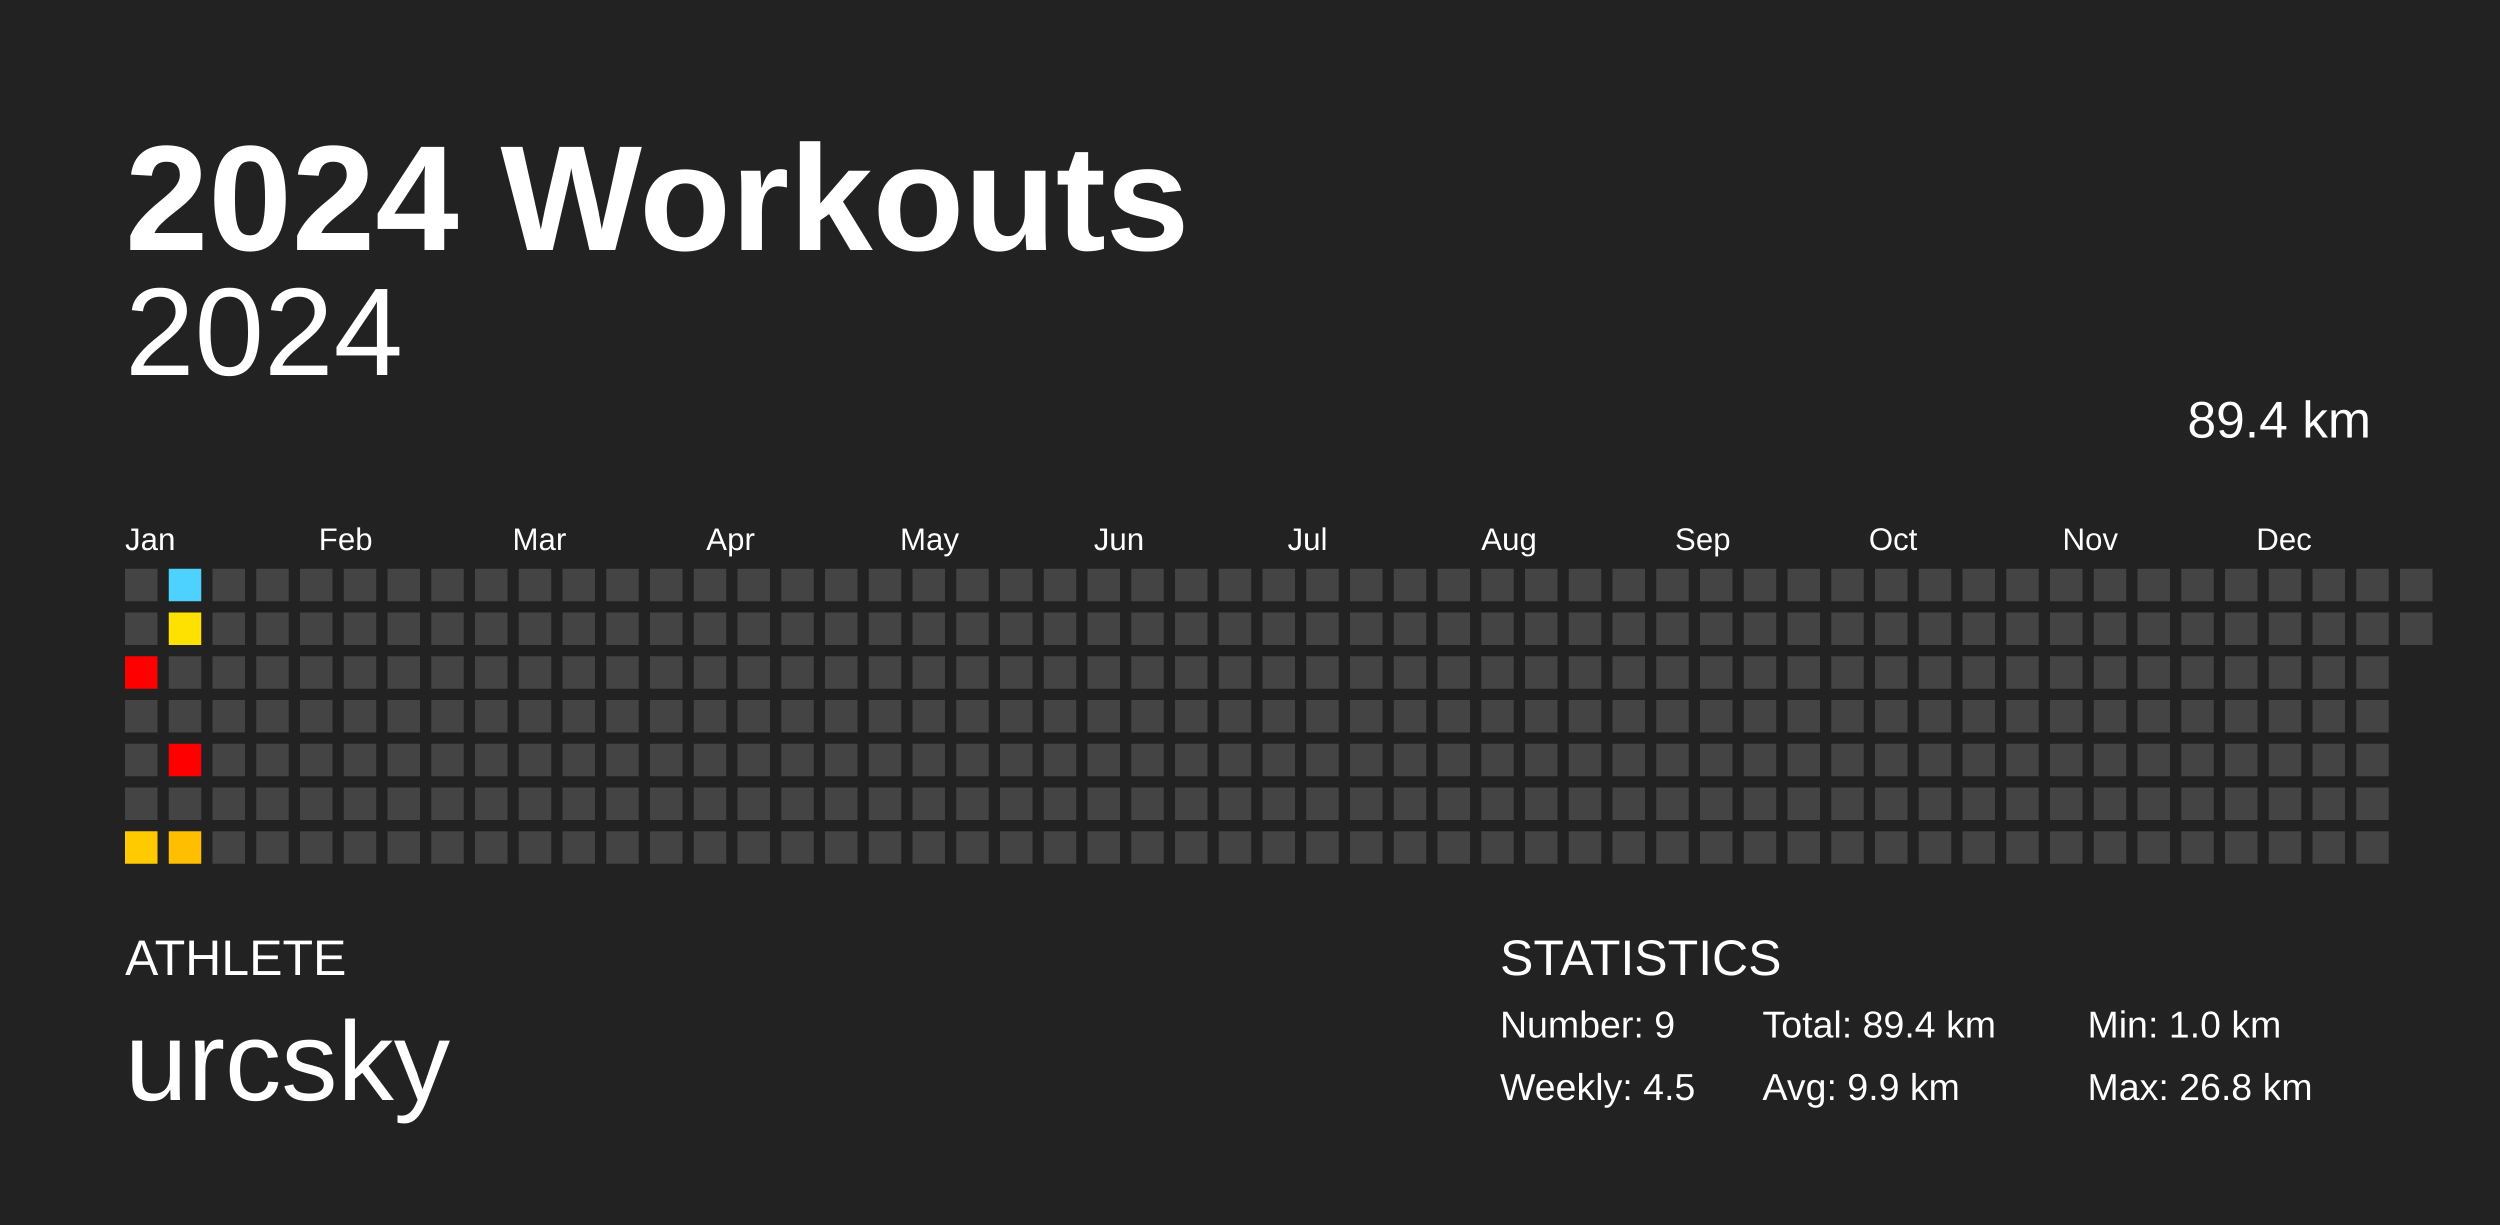
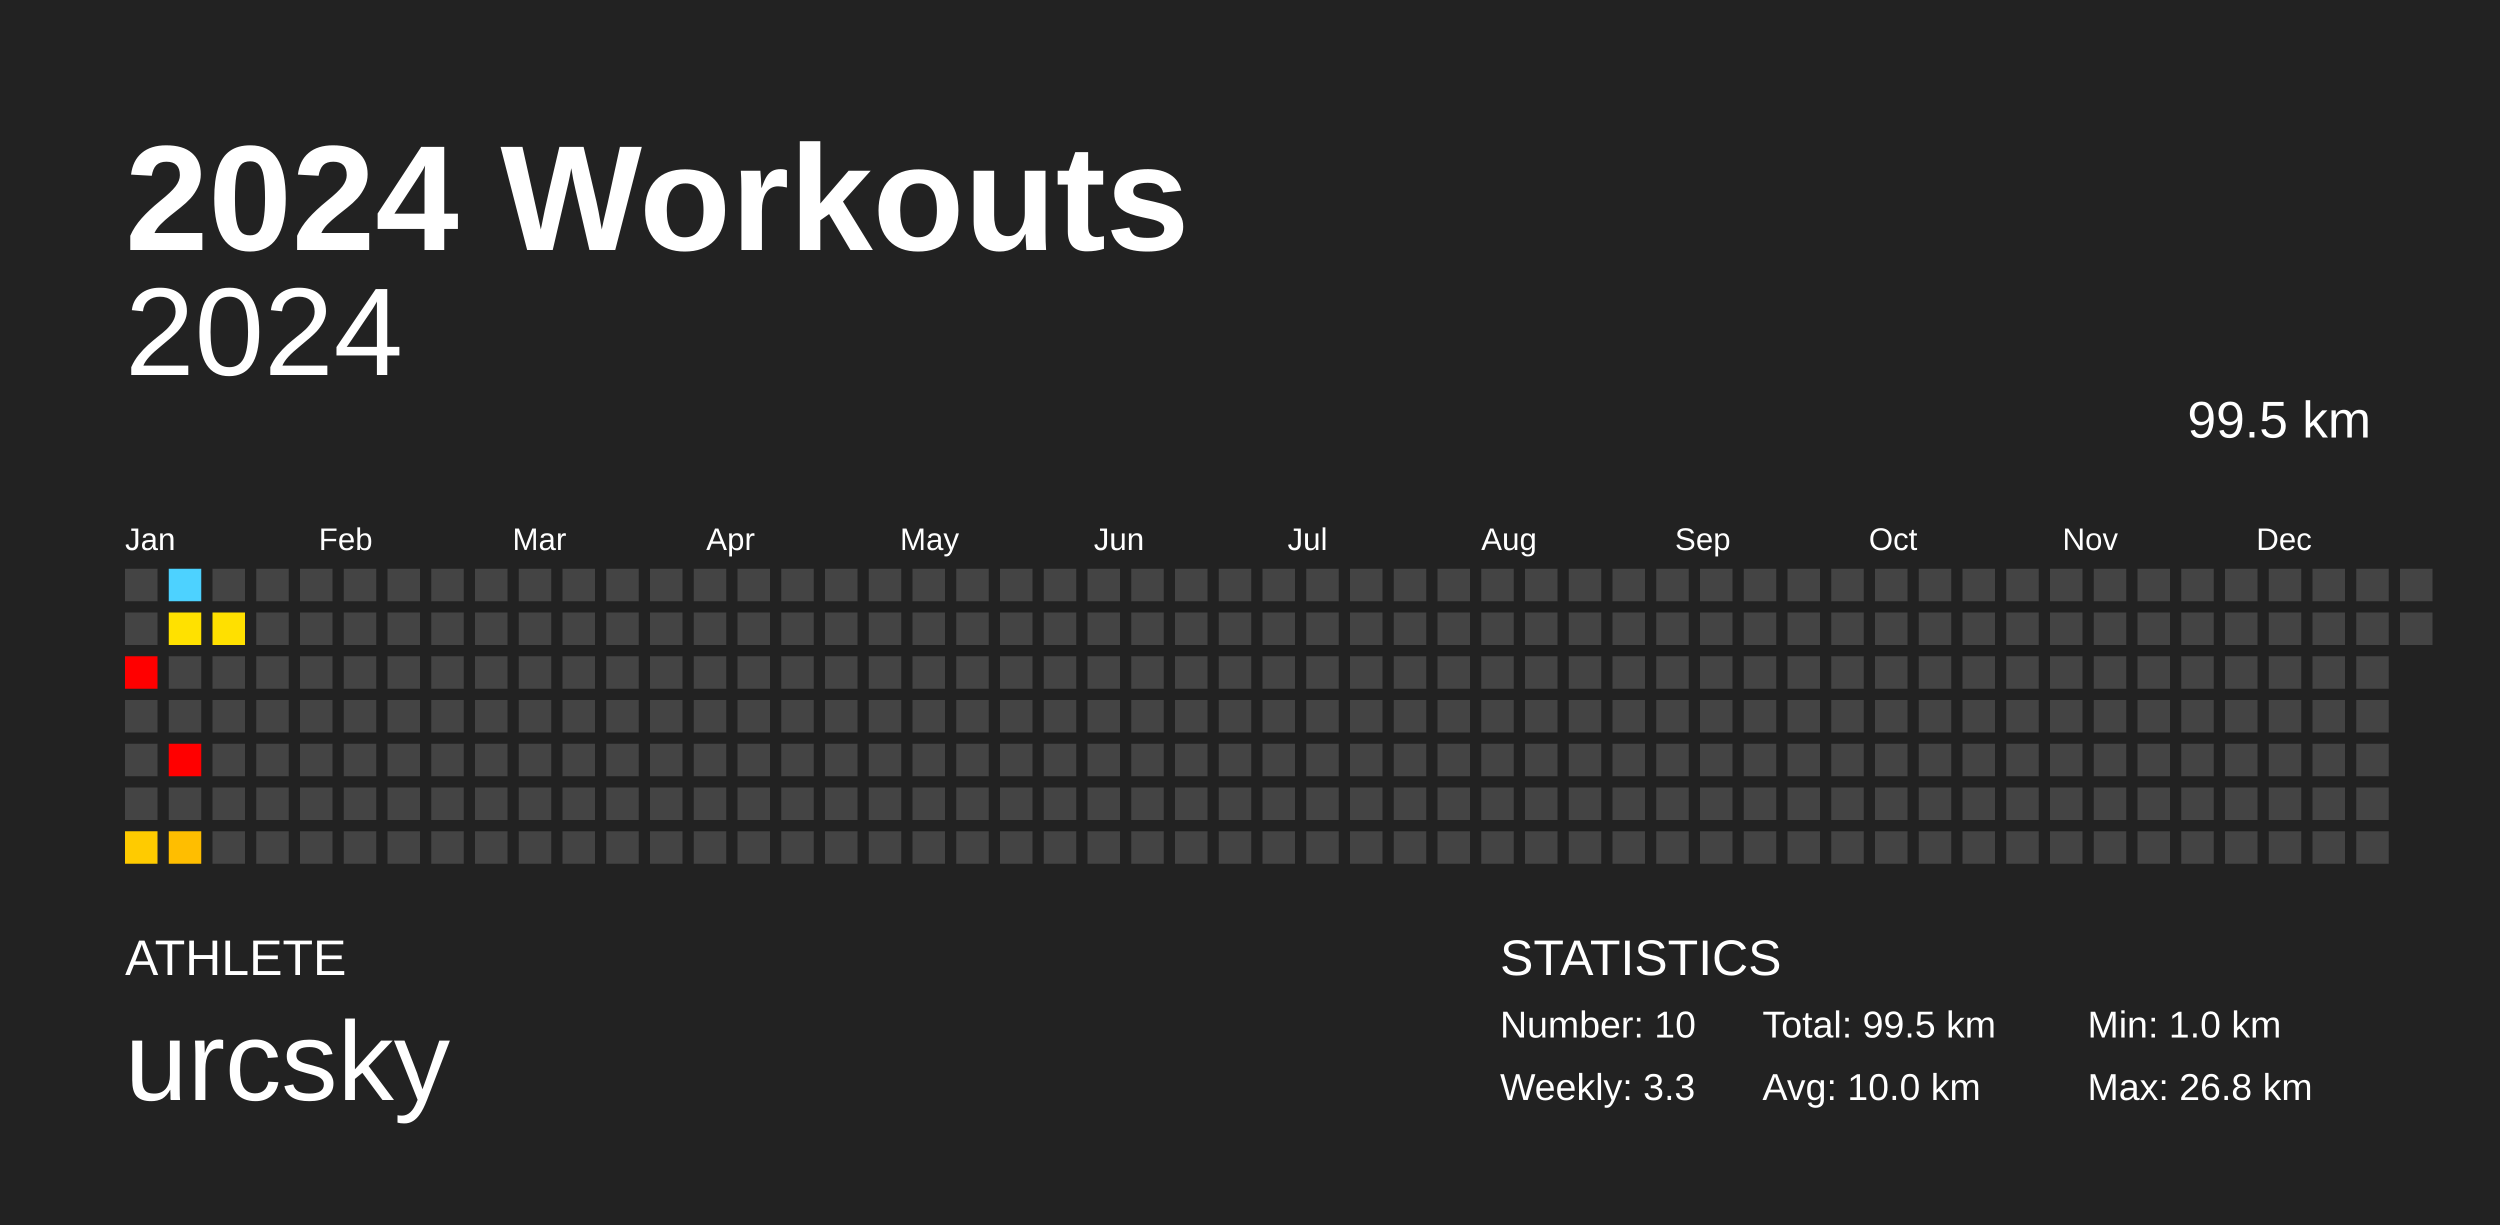
<svg xmlns="http://www.w3.org/2000/svg" baseProfile="full" height="98mm" version="1.1" viewBox="0,0,200,98" width="200mm">
  <defs />
  <rect fill="#222222" height="98" width="200" x="0" y="0" />
  <text fill="#FFFFFF" style="font-size:12px; font-family:Arial; font-weight:bold;" x="10" y="20">2024 Workouts</text>
  <text fill="#FFFFFF" style="font-size:4px; font-family:Arial" x="10" y="78">ATHLETE</text>
  <text fill="#FFFFFF" style="font-size:9px; font-family:Arial" x="10" y="88">urcsky</text>
  <text fill="#FFFFFF" style="font-size:4px; font-family:Arial" x="120" y="78">STATISTICS</text>
-   <text fill="#FFFFFF" style="font-size:3px; font-family:Arial" x="120" y="83">Number: 9</text>
-   <text fill="#FFFFFF" style="font-size:3px; font-family:Arial" x="120" y="88">Weekly: 4.5</text>
-   <text fill="#FFFFFF" style="font-size:3px; font-family:Arial" x="141" y="83">Total: 89.4 km</text>
-   <text fill="#FFFFFF" style="font-size:3px; font-family:Arial" x="141" y="88">Avg: 9.9 km</text>
+   <text fill="#FFFFFF" style="font-size:3px; font-family:Arial" x="120" y="83">Number: 10</text>
+   <text fill="#FFFFFF" style="font-size:3px; font-family:Arial" x="120" y="88">Weekly: 3.3</text>
+   <text fill="#FFFFFF" style="font-size:3px; font-family:Arial" x="141" y="83">Total: 99.5 km</text>
+   <text fill="#FFFFFF" style="font-size:3px; font-family:Arial" x="141" y="88">Avg: 10.0 km</text>
  <text fill="#FFFFFF" style="font-size:3px; font-family:Arial" x="167" y="83">Min: 1.0 km</text>
  <text fill="#FFFFFF" style="font-size:3px; font-family:Arial" x="167" y="88">Max: 26.8 km</text>
  <text alignment-baseline="hanging" fill="#FFFFFF" style="font-size:10.0px; font-family:Arial;" x="10" y="30">2024</text>
-   <text alignment-baseline="hanging" fill="#FFFFFF" style="font-size:4.125px; font-family:Arial;" x="175" y="35">89.4 km</text>
+   <text alignment-baseline="hanging" fill="#FFFFFF" style="font-size:4.125px; font-family:Arial;" x="175" y="35">99.5 km</text>
  <text fill="#FFFFFF" style="font-size:2.5px; font-family:Arial" x="10.0" y="44">Jan</text>
  <text fill="#FFFFFF" style="font-size:2.5px; font-family:Arial" x="25.5" y="44">Feb</text>
  <text fill="#FFFFFF" style="font-size:2.5px; font-family:Arial" x="41.0" y="44">Mar</text>
  <text fill="#FFFFFF" style="font-size:2.5px; font-family:Arial" x="56.5" y="44">Apr</text>
  <text fill="#FFFFFF" style="font-size:2.5px; font-family:Arial" x="72.0" y="44">May</text>
  <text fill="#FFFFFF" style="font-size:2.5px; font-family:Arial" x="87.5" y="44">Jun</text>
  <text fill="#FFFFFF" style="font-size:2.5px; font-family:Arial" x="103.0" y="44">Jul</text>
  <text fill="#FFFFFF" style="font-size:2.5px; font-family:Arial" x="118.5" y="44">Aug</text>
  <text fill="#FFFFFF" style="font-size:2.5px; font-family:Arial" x="134.0" y="44">Sep</text>
  <text fill="#FFFFFF" style="font-size:2.5px; font-family:Arial" x="149.5" y="44">Oct</text>
  <text fill="#FFFFFF" style="font-size:2.5px; font-family:Arial" x="165.0" y="44">Nov</text>
  <text fill="#FFFFFF" style="font-size:2.5px; font-family:Arial" x="180.5" y="44">Dec</text>
  <rect fill="#444444" height="2.6" width="2.6" x="10.0" y="45.5" />
  <rect fill="#444444" height="2.6" width="2.6" x="10.0" y="49.0" />
  <rect fill="red" height="2.6" width="2.6" x="10.0" y="52.5" />
  <rect fill="#444444" height="2.6" width="2.6" x="10.0" y="56.0" />
  <rect fill="#444444" height="2.6" width="2.6" x="10.0" y="59.5" />
  <rect fill="#444444" height="2.6" width="2.6" x="10.0" y="63.0" />
  <rect fill="#ffcb00" height="2.6" width="2.6" x="10.0" y="66.5" />
  <rect fill="#4dd2ff" height="2.6" width="2.6" x="13.5" y="45.5" />
  <rect fill="#ffe100" height="2.6" width="2.6" x="13.5" y="49.0" />
  <rect fill="#444444" height="2.6" width="2.6" x="13.5" y="52.5" />
  <rect fill="#444444" height="2.6" width="2.6" x="13.5" y="56.0" />
  <rect fill="red" height="2.6" width="2.6" x="13.5" y="59.5" />
  <rect fill="#444444" height="2.6" width="2.6" x="13.5" y="63.0" />
  <rect fill="#ffbe00" height="2.6" width="2.6" x="13.5" y="66.5" />
  <rect fill="#444444" height="2.6" width="2.6" x="17.0" y="45.5" />
-   <rect fill="#444444" height="2.6" width="2.6" x="17.0" y="49.0" />
+   <rect fill="#ffe000" height="2.6" width="2.6" x="17.0" y="49.0" />
  <rect fill="#444444" height="2.6" width="2.6" x="17.0" y="52.5" />
  <rect fill="#444444" height="2.6" width="2.6" x="17.0" y="56.0" />
  <rect fill="#444444" height="2.6" width="2.6" x="17.0" y="59.5" />
  <rect fill="#444444" height="2.6" width="2.6" x="17.0" y="63.0" />
  <rect fill="#444444" height="2.6" width="2.6" x="17.0" y="66.5" />
  <rect fill="#444444" height="2.6" width="2.6" x="20.5" y="45.5" />
  <rect fill="#444444" height="2.6" width="2.6" x="20.5" y="49.0" />
  <rect fill="#444444" height="2.6" width="2.6" x="20.5" y="52.5" />
  <rect fill="#444444" height="2.6" width="2.6" x="20.5" y="56.0" />
  <rect fill="#444444" height="2.6" width="2.6" x="20.5" y="59.5" />
  <rect fill="#444444" height="2.6" width="2.6" x="20.5" y="63.0" />
  <rect fill="#444444" height="2.6" width="2.6" x="20.5" y="66.5" />
  <rect fill="#444444" height="2.6" width="2.6" x="24.0" y="45.5" />
  <rect fill="#444444" height="2.6" width="2.6" x="24.0" y="49.0" />
  <rect fill="#444444" height="2.6" width="2.6" x="24.0" y="52.5" />
  <rect fill="#444444" height="2.6" width="2.6" x="24.0" y="56.0" />
  <rect fill="#444444" height="2.6" width="2.6" x="24.0" y="59.5" />
  <rect fill="#444444" height="2.6" width="2.6" x="24.0" y="63.0" />
  <rect fill="#444444" height="2.6" width="2.6" x="24.0" y="66.5" />
  <rect fill="#444444" height="2.6" width="2.6" x="27.5" y="45.5" />
  <rect fill="#444444" height="2.6" width="2.6" x="27.5" y="49.0" />
  <rect fill="#444444" height="2.6" width="2.6" x="27.5" y="52.5" />
  <rect fill="#444444" height="2.6" width="2.6" x="27.5" y="56.0" />
  <rect fill="#444444" height="2.6" width="2.6" x="27.5" y="59.5" />
  <rect fill="#444444" height="2.6" width="2.6" x="27.5" y="63.0" />
  <rect fill="#444444" height="2.6" width="2.6" x="27.5" y="66.5" />
  <rect fill="#444444" height="2.6" width="2.6" x="31.0" y="45.5" />
  <rect fill="#444444" height="2.6" width="2.6" x="31.0" y="49.0" />
  <rect fill="#444444" height="2.6" width="2.6" x="31.0" y="52.5" />
  <rect fill="#444444" height="2.6" width="2.6" x="31.0" y="56.0" />
  <rect fill="#444444" height="2.6" width="2.6" x="31.0" y="59.5" />
  <rect fill="#444444" height="2.6" width="2.6" x="31.0" y="63.0" />
  <rect fill="#444444" height="2.6" width="2.6" x="31.0" y="66.5" />
  <rect fill="#444444" height="2.6" width="2.6" x="34.5" y="45.5" />
  <rect fill="#444444" height="2.6" width="2.6" x="34.5" y="49.0" />
  <rect fill="#444444" height="2.6" width="2.6" x="34.5" y="52.5" />
  <rect fill="#444444" height="2.6" width="2.6" x="34.5" y="56.0" />
  <rect fill="#444444" height="2.6" width="2.6" x="34.5" y="59.5" />
  <rect fill="#444444" height="2.6" width="2.6" x="34.5" y="63.0" />
  <rect fill="#444444" height="2.6" width="2.6" x="34.5" y="66.5" />
  <rect fill="#444444" height="2.6" width="2.6" x="38.0" y="45.5" />
  <rect fill="#444444" height="2.6" width="2.6" x="38.0" y="49.0" />
  <rect fill="#444444" height="2.6" width="2.6" x="38.0" y="52.5" />
  <rect fill="#444444" height="2.6" width="2.6" x="38.0" y="56.0" />
  <rect fill="#444444" height="2.6" width="2.6" x="38.0" y="59.5" />
  <rect fill="#444444" height="2.6" width="2.6" x="38.0" y="63.0" />
  <rect fill="#444444" height="2.6" width="2.6" x="38.0" y="66.5" />
  <rect fill="#444444" height="2.6" width="2.6" x="41.5" y="45.5" />
  <rect fill="#444444" height="2.6" width="2.6" x="41.5" y="49.0" />
  <rect fill="#444444" height="2.6" width="2.6" x="41.5" y="52.5" />
  <rect fill="#444444" height="2.6" width="2.6" x="41.5" y="56.0" />
  <rect fill="#444444" height="2.6" width="2.6" x="41.5" y="59.5" />
  <rect fill="#444444" height="2.6" width="2.6" x="41.5" y="63.0" />
  <rect fill="#444444" height="2.6" width="2.6" x="41.5" y="66.5" />
  <rect fill="#444444" height="2.6" width="2.6" x="45.0" y="45.5" />
  <rect fill="#444444" height="2.6" width="2.6" x="45.0" y="49.0" />
  <rect fill="#444444" height="2.6" width="2.6" x="45.0" y="52.5" />
  <rect fill="#444444" height="2.6" width="2.6" x="45.0" y="56.0" />
  <rect fill="#444444" height="2.6" width="2.6" x="45.0" y="59.5" />
  <rect fill="#444444" height="2.6" width="2.6" x="45.0" y="63.0" />
  <rect fill="#444444" height="2.6" width="2.6" x="45.0" y="66.5" />
  <rect fill="#444444" height="2.6" width="2.6" x="48.5" y="45.5" />
  <rect fill="#444444" height="2.6" width="2.6" x="48.5" y="49.0" />
  <rect fill="#444444" height="2.6" width="2.6" x="48.5" y="52.5" />
  <rect fill="#444444" height="2.6" width="2.6" x="48.5" y="56.0" />
  <rect fill="#444444" height="2.6" width="2.6" x="48.5" y="59.5" />
  <rect fill="#444444" height="2.6" width="2.6" x="48.5" y="63.0" />
  <rect fill="#444444" height="2.6" width="2.6" x="48.5" y="66.5" />
  <rect fill="#444444" height="2.6" width="2.6" x="52.0" y="45.5" />
  <rect fill="#444444" height="2.6" width="2.6" x="52.0" y="49.0" />
  <rect fill="#444444" height="2.6" width="2.6" x="52.0" y="52.5" />
  <rect fill="#444444" height="2.6" width="2.6" x="52.0" y="56.0" />
  <rect fill="#444444" height="2.6" width="2.6" x="52.0" y="59.5" />
  <rect fill="#444444" height="2.6" width="2.6" x="52.0" y="63.0" />
  <rect fill="#444444" height="2.6" width="2.6" x="52.0" y="66.5" />
  <rect fill="#444444" height="2.6" width="2.6" x="55.5" y="45.5" />
  <rect fill="#444444" height="2.6" width="2.6" x="55.5" y="49.0" />
  <rect fill="#444444" height="2.6" width="2.6" x="55.5" y="52.5" />
  <rect fill="#444444" height="2.6" width="2.6" x="55.5" y="56.0" />
  <rect fill="#444444" height="2.6" width="2.6" x="55.5" y="59.5" />
  <rect fill="#444444" height="2.6" width="2.6" x="55.5" y="63.0" />
  <rect fill="#444444" height="2.6" width="2.6" x="55.5" y="66.5" />
  <rect fill="#444444" height="2.6" width="2.6" x="59.0" y="45.5" />
  <rect fill="#444444" height="2.6" width="2.6" x="59.0" y="49.0" />
  <rect fill="#444444" height="2.6" width="2.6" x="59.0" y="52.5" />
  <rect fill="#444444" height="2.6" width="2.6" x="59.0" y="56.0" />
  <rect fill="#444444" height="2.6" width="2.6" x="59.0" y="59.5" />
  <rect fill="#444444" height="2.6" width="2.6" x="59.0" y="63.0" />
  <rect fill="#444444" height="2.6" width="2.6" x="59.0" y="66.5" />
  <rect fill="#444444" height="2.6" width="2.6" x="62.5" y="45.5" />
  <rect fill="#444444" height="2.6" width="2.6" x="62.5" y="49.0" />
  <rect fill="#444444" height="2.6" width="2.6" x="62.5" y="52.5" />
  <rect fill="#444444" height="2.6" width="2.6" x="62.5" y="56.0" />
  <rect fill="#444444" height="2.6" width="2.6" x="62.5" y="59.5" />
  <rect fill="#444444" height="2.6" width="2.6" x="62.5" y="63.0" />
  <rect fill="#444444" height="2.6" width="2.6" x="62.5" y="66.5" />
  <rect fill="#444444" height="2.6" width="2.6" x="66.0" y="45.5" />
  <rect fill="#444444" height="2.6" width="2.6" x="66.0" y="49.0" />
  <rect fill="#444444" height="2.6" width="2.6" x="66.0" y="52.5" />
  <rect fill="#444444" height="2.6" width="2.6" x="66.0" y="56.0" />
  <rect fill="#444444" height="2.6" width="2.6" x="66.0" y="59.5" />
  <rect fill="#444444" height="2.6" width="2.6" x="66.0" y="63.0" />
  <rect fill="#444444" height="2.6" width="2.6" x="66.0" y="66.5" />
  <rect fill="#444444" height="2.6" width="2.6" x="69.5" y="45.5" />
  <rect fill="#444444" height="2.6" width="2.6" x="69.5" y="49.0" />
  <rect fill="#444444" height="2.6" width="2.6" x="69.5" y="52.5" />
  <rect fill="#444444" height="2.6" width="2.6" x="69.5" y="56.0" />
  <rect fill="#444444" height="2.6" width="2.6" x="69.5" y="59.5" />
  <rect fill="#444444" height="2.6" width="2.6" x="69.5" y="63.0" />
  <rect fill="#444444" height="2.6" width="2.6" x="69.5" y="66.5" />
  <rect fill="#444444" height="2.6" width="2.6" x="73.0" y="45.5" />
  <rect fill="#444444" height="2.6" width="2.6" x="73.0" y="49.0" />
  <rect fill="#444444" height="2.6" width="2.6" x="73.0" y="52.5" />
  <rect fill="#444444" height="2.6" width="2.6" x="73.0" y="56.0" />
  <rect fill="#444444" height="2.6" width="2.6" x="73.0" y="59.5" />
  <rect fill="#444444" height="2.6" width="2.6" x="73.0" y="63.0" />
  <rect fill="#444444" height="2.6" width="2.6" x="73.0" y="66.5" />
  <rect fill="#444444" height="2.6" width="2.6" x="76.5" y="45.5" />
  <rect fill="#444444" height="2.6" width="2.6" x="76.5" y="49.0" />
  <rect fill="#444444" height="2.6" width="2.6" x="76.5" y="52.5" />
  <rect fill="#444444" height="2.6" width="2.6" x="76.5" y="56.0" />
  <rect fill="#444444" height="2.6" width="2.6" x="76.5" y="59.5" />
  <rect fill="#444444" height="2.6" width="2.6" x="76.5" y="63.0" />
  <rect fill="#444444" height="2.6" width="2.6" x="76.5" y="66.5" />
  <rect fill="#444444" height="2.6" width="2.6" x="80.0" y="45.5" />
  <rect fill="#444444" height="2.6" width="2.6" x="80.0" y="49.0" />
  <rect fill="#444444" height="2.6" width="2.6" x="80.0" y="52.5" />
  <rect fill="#444444" height="2.6" width="2.6" x="80.0" y="56.0" />
  <rect fill="#444444" height="2.6" width="2.6" x="80.0" y="59.5" />
  <rect fill="#444444" height="2.6" width="2.6" x="80.0" y="63.0" />
  <rect fill="#444444" height="2.6" width="2.6" x="80.0" y="66.5" />
  <rect fill="#444444" height="2.6" width="2.6" x="83.5" y="45.5" />
  <rect fill="#444444" height="2.6" width="2.6" x="83.5" y="49.0" />
  <rect fill="#444444" height="2.6" width="2.6" x="83.5" y="52.5" />
  <rect fill="#444444" height="2.6" width="2.6" x="83.5" y="56.0" />
  <rect fill="#444444" height="2.6" width="2.6" x="83.5" y="59.5" />
  <rect fill="#444444" height="2.6" width="2.6" x="83.5" y="63.0" />
  <rect fill="#444444" height="2.6" width="2.6" x="83.5" y="66.5" />
  <rect fill="#444444" height="2.6" width="2.6" x="87.0" y="45.5" />
  <rect fill="#444444" height="2.6" width="2.6" x="87.0" y="49.0" />
  <rect fill="#444444" height="2.6" width="2.6" x="87.0" y="52.5" />
  <rect fill="#444444" height="2.6" width="2.6" x="87.0" y="56.0" />
  <rect fill="#444444" height="2.6" width="2.6" x="87.0" y="59.5" />
  <rect fill="#444444" height="2.6" width="2.6" x="87.0" y="63.0" />
  <rect fill="#444444" height="2.6" width="2.6" x="87.0" y="66.5" />
  <rect fill="#444444" height="2.6" width="2.6" x="90.5" y="45.5" />
  <rect fill="#444444" height="2.6" width="2.6" x="90.5" y="49.0" />
  <rect fill="#444444" height="2.6" width="2.6" x="90.5" y="52.5" />
  <rect fill="#444444" height="2.6" width="2.6" x="90.5" y="56.0" />
  <rect fill="#444444" height="2.6" width="2.6" x="90.5" y="59.5" />
  <rect fill="#444444" height="2.6" width="2.6" x="90.5" y="63.0" />
  <rect fill="#444444" height="2.6" width="2.6" x="90.5" y="66.5" />
  <rect fill="#444444" height="2.6" width="2.6" x="94.0" y="45.5" />
  <rect fill="#444444" height="2.6" width="2.6" x="94.0" y="49.0" />
  <rect fill="#444444" height="2.6" width="2.6" x="94.0" y="52.5" />
  <rect fill="#444444" height="2.6" width="2.6" x="94.0" y="56.0" />
  <rect fill="#444444" height="2.6" width="2.6" x="94.0" y="59.5" />
  <rect fill="#444444" height="2.6" width="2.6" x="94.0" y="63.0" />
  <rect fill="#444444" height="2.6" width="2.6" x="94.0" y="66.5" />
  <rect fill="#444444" height="2.6" width="2.6" x="97.5" y="45.5" />
  <rect fill="#444444" height="2.6" width="2.6" x="97.5" y="49.0" />
  <rect fill="#444444" height="2.6" width="2.6" x="97.5" y="52.5" />
  <rect fill="#444444" height="2.6" width="2.6" x="97.5" y="56.0" />
  <rect fill="#444444" height="2.6" width="2.6" x="97.5" y="59.5" />
  <rect fill="#444444" height="2.6" width="2.6" x="97.5" y="63.0" />
  <rect fill="#444444" height="2.6" width="2.6" x="97.5" y="66.5" />
  <rect fill="#444444" height="2.6" width="2.6" x="101.0" y="45.5" />
  <rect fill="#444444" height="2.6" width="2.6" x="101.0" y="49.0" />
  <rect fill="#444444" height="2.6" width="2.6" x="101.0" y="52.5" />
  <rect fill="#444444" height="2.6" width="2.6" x="101.0" y="56.0" />
  <rect fill="#444444" height="2.6" width="2.6" x="101.0" y="59.5" />
  <rect fill="#444444" height="2.6" width="2.6" x="101.0" y="63.0" />
  <rect fill="#444444" height="2.6" width="2.6" x="101.0" y="66.5" />
  <rect fill="#444444" height="2.6" width="2.6" x="104.5" y="45.5" />
  <rect fill="#444444" height="2.6" width="2.6" x="104.5" y="49.0" />
  <rect fill="#444444" height="2.6" width="2.6" x="104.5" y="52.5" />
  <rect fill="#444444" height="2.6" width="2.6" x="104.5" y="56.0" />
  <rect fill="#444444" height="2.6" width="2.6" x="104.5" y="59.5" />
  <rect fill="#444444" height="2.6" width="2.6" x="104.5" y="63.0" />
  <rect fill="#444444" height="2.6" width="2.6" x="104.5" y="66.5" />
  <rect fill="#444444" height="2.6" width="2.6" x="108.0" y="45.5" />
  <rect fill="#444444" height="2.6" width="2.6" x="108.0" y="49.0" />
  <rect fill="#444444" height="2.6" width="2.6" x="108.0" y="52.5" />
  <rect fill="#444444" height="2.6" width="2.6" x="108.0" y="56.0" />
  <rect fill="#444444" height="2.6" width="2.6" x="108.0" y="59.5" />
  <rect fill="#444444" height="2.6" width="2.6" x="108.0" y="63.0" />
  <rect fill="#444444" height="2.6" width="2.6" x="108.0" y="66.5" />
  <rect fill="#444444" height="2.6" width="2.6" x="111.5" y="45.5" />
  <rect fill="#444444" height="2.6" width="2.6" x="111.5" y="49.0" />
  <rect fill="#444444" height="2.6" width="2.6" x="111.5" y="52.5" />
  <rect fill="#444444" height="2.6" width="2.6" x="111.5" y="56.0" />
  <rect fill="#444444" height="2.6" width="2.6" x="111.5" y="59.5" />
  <rect fill="#444444" height="2.6" width="2.6" x="111.5" y="63.0" />
  <rect fill="#444444" height="2.6" width="2.6" x="111.5" y="66.5" />
  <rect fill="#444444" height="2.6" width="2.6" x="115.0" y="45.5" />
  <rect fill="#444444" height="2.6" width="2.6" x="115.0" y="49.0" />
  <rect fill="#444444" height="2.6" width="2.6" x="115.0" y="52.5" />
  <rect fill="#444444" height="2.6" width="2.6" x="115.0" y="56.0" />
  <rect fill="#444444" height="2.6" width="2.6" x="115.0" y="59.5" />
  <rect fill="#444444" height="2.6" width="2.6" x="115.0" y="63.0" />
  <rect fill="#444444" height="2.6" width="2.6" x="115.0" y="66.5" />
  <rect fill="#444444" height="2.6" width="2.6" x="118.5" y="45.5" />
  <rect fill="#444444" height="2.6" width="2.6" x="118.5" y="49.0" />
  <rect fill="#444444" height="2.6" width="2.6" x="118.5" y="52.5" />
  <rect fill="#444444" height="2.6" width="2.6" x="118.5" y="56.0" />
  <rect fill="#444444" height="2.6" width="2.6" x="118.5" y="59.5" />
  <rect fill="#444444" height="2.6" width="2.6" x="118.5" y="63.0" />
  <rect fill="#444444" height="2.6" width="2.6" x="118.5" y="66.5" />
  <rect fill="#444444" height="2.6" width="2.6" x="122.0" y="45.5" />
  <rect fill="#444444" height="2.6" width="2.6" x="122.0" y="49.0" />
  <rect fill="#444444" height="2.6" width="2.6" x="122.0" y="52.5" />
  <rect fill="#444444" height="2.6" width="2.6" x="122.0" y="56.0" />
  <rect fill="#444444" height="2.6" width="2.6" x="122.0" y="59.5" />
  <rect fill="#444444" height="2.6" width="2.6" x="122.0" y="63.0" />
  <rect fill="#444444" height="2.6" width="2.6" x="122.0" y="66.5" />
  <rect fill="#444444" height="2.6" width="2.6" x="125.5" y="45.5" />
  <rect fill="#444444" height="2.6" width="2.6" x="125.5" y="49.0" />
  <rect fill="#444444" height="2.6" width="2.6" x="125.5" y="52.5" />
  <rect fill="#444444" height="2.6" width="2.6" x="125.5" y="56.0" />
  <rect fill="#444444" height="2.6" width="2.6" x="125.5" y="59.5" />
  <rect fill="#444444" height="2.6" width="2.6" x="125.5" y="63.0" />
  <rect fill="#444444" height="2.6" width="2.6" x="125.5" y="66.5" />
  <rect fill="#444444" height="2.6" width="2.6" x="129.0" y="45.5" />
  <rect fill="#444444" height="2.6" width="2.6" x="129.0" y="49.0" />
  <rect fill="#444444" height="2.6" width="2.6" x="129.0" y="52.5" />
  <rect fill="#444444" height="2.6" width="2.6" x="129.0" y="56.0" />
  <rect fill="#444444" height="2.6" width="2.6" x="129.0" y="59.5" />
  <rect fill="#444444" height="2.6" width="2.6" x="129.0" y="63.0" />
  <rect fill="#444444" height="2.6" width="2.6" x="129.0" y="66.5" />
  <rect fill="#444444" height="2.6" width="2.6" x="132.5" y="45.5" />
  <rect fill="#444444" height="2.6" width="2.6" x="132.5" y="49.0" />
  <rect fill="#444444" height="2.6" width="2.6" x="132.5" y="52.5" />
  <rect fill="#444444" height="2.6" width="2.6" x="132.5" y="56.0" />
  <rect fill="#444444" height="2.6" width="2.6" x="132.5" y="59.5" />
  <rect fill="#444444" height="2.6" width="2.6" x="132.5" y="63.0" />
  <rect fill="#444444" height="2.6" width="2.6" x="132.5" y="66.5" />
  <rect fill="#444444" height="2.6" width="2.6" x="136.0" y="45.5" />
  <rect fill="#444444" height="2.6" width="2.6" x="136.0" y="49.0" />
  <rect fill="#444444" height="2.6" width="2.6" x="136.0" y="52.5" />
  <rect fill="#444444" height="2.6" width="2.6" x="136.0" y="56.0" />
  <rect fill="#444444" height="2.6" width="2.6" x="136.0" y="59.5" />
  <rect fill="#444444" height="2.6" width="2.6" x="136.0" y="63.0" />
  <rect fill="#444444" height="2.6" width="2.6" x="136.0" y="66.5" />
  <rect fill="#444444" height="2.6" width="2.6" x="139.5" y="45.5" />
  <rect fill="#444444" height="2.6" width="2.6" x="139.5" y="49.0" />
  <rect fill="#444444" height="2.6" width="2.6" x="139.5" y="52.5" />
  <rect fill="#444444" height="2.6" width="2.6" x="139.5" y="56.0" />
  <rect fill="#444444" height="2.6" width="2.6" x="139.5" y="59.5" />
  <rect fill="#444444" height="2.6" width="2.6" x="139.5" y="63.0" />
  <rect fill="#444444" height="2.6" width="2.6" x="139.5" y="66.5" />
  <rect fill="#444444" height="2.6" width="2.6" x="143.0" y="45.5" />
  <rect fill="#444444" height="2.6" width="2.6" x="143.0" y="49.0" />
  <rect fill="#444444" height="2.6" width="2.6" x="143.0" y="52.5" />
  <rect fill="#444444" height="2.6" width="2.6" x="143.0" y="56.0" />
  <rect fill="#444444" height="2.6" width="2.6" x="143.0" y="59.5" />
  <rect fill="#444444" height="2.6" width="2.6" x="143.0" y="63.0" />
  <rect fill="#444444" height="2.6" width="2.6" x="143.0" y="66.5" />
  <rect fill="#444444" height="2.6" width="2.6" x="146.5" y="45.5" />
  <rect fill="#444444" height="2.6" width="2.6" x="146.5" y="49.0" />
  <rect fill="#444444" height="2.6" width="2.6" x="146.5" y="52.5" />
  <rect fill="#444444" height="2.6" width="2.6" x="146.5" y="56.0" />
  <rect fill="#444444" height="2.6" width="2.6" x="146.5" y="59.5" />
  <rect fill="#444444" height="2.6" width="2.6" x="146.5" y="63.0" />
  <rect fill="#444444" height="2.6" width="2.6" x="146.5" y="66.5" />
  <rect fill="#444444" height="2.6" width="2.6" x="150.0" y="45.5" />
  <rect fill="#444444" height="2.6" width="2.6" x="150.0" y="49.0" />
  <rect fill="#444444" height="2.6" width="2.6" x="150.0" y="52.5" />
  <rect fill="#444444" height="2.6" width="2.6" x="150.0" y="56.0" />
  <rect fill="#444444" height="2.6" width="2.6" x="150.0" y="59.5" />
  <rect fill="#444444" height="2.6" width="2.6" x="150.0" y="63.0" />
  <rect fill="#444444" height="2.6" width="2.6" x="150.0" y="66.5" />
  <rect fill="#444444" height="2.6" width="2.6" x="153.5" y="45.5" />
  <rect fill="#444444" height="2.6" width="2.6" x="153.5" y="49.0" />
  <rect fill="#444444" height="2.6" width="2.6" x="153.5" y="52.5" />
  <rect fill="#444444" height="2.6" width="2.6" x="153.5" y="56.0" />
  <rect fill="#444444" height="2.6" width="2.6" x="153.5" y="59.5" />
  <rect fill="#444444" height="2.6" width="2.6" x="153.5" y="63.0" />
  <rect fill="#444444" height="2.6" width="2.6" x="153.5" y="66.5" />
  <rect fill="#444444" height="2.6" width="2.6" x="157.0" y="45.5" />
  <rect fill="#444444" height="2.6" width="2.6" x="157.0" y="49.0" />
  <rect fill="#444444" height="2.6" width="2.6" x="157.0" y="52.5" />
  <rect fill="#444444" height="2.6" width="2.6" x="157.0" y="56.0" />
  <rect fill="#444444" height="2.6" width="2.6" x="157.0" y="59.5" />
  <rect fill="#444444" height="2.6" width="2.6" x="157.0" y="63.0" />
  <rect fill="#444444" height="2.6" width="2.6" x="157.0" y="66.5" />
  <rect fill="#444444" height="2.6" width="2.6" x="160.5" y="45.5" />
  <rect fill="#444444" height="2.6" width="2.6" x="160.5" y="49.0" />
  <rect fill="#444444" height="2.6" width="2.6" x="160.5" y="52.5" />
  <rect fill="#444444" height="2.6" width="2.6" x="160.5" y="56.0" />
  <rect fill="#444444" height="2.6" width="2.6" x="160.5" y="59.5" />
  <rect fill="#444444" height="2.6" width="2.6" x="160.5" y="63.0" />
  <rect fill="#444444" height="2.6" width="2.6" x="160.5" y="66.5" />
  <rect fill="#444444" height="2.6" width="2.6" x="164.0" y="45.5" />
  <rect fill="#444444" height="2.6" width="2.6" x="164.0" y="49.0" />
  <rect fill="#444444" height="2.6" width="2.6" x="164.0" y="52.5" />
  <rect fill="#444444" height="2.6" width="2.6" x="164.0" y="56.0" />
  <rect fill="#444444" height="2.6" width="2.6" x="164.0" y="59.5" />
  <rect fill="#444444" height="2.6" width="2.6" x="164.0" y="63.0" />
  <rect fill="#444444" height="2.6" width="2.6" x="164.0" y="66.5" />
  <rect fill="#444444" height="2.6" width="2.6" x="167.5" y="45.5" />
  <rect fill="#444444" height="2.6" width="2.6" x="167.5" y="49.0" />
  <rect fill="#444444" height="2.6" width="2.6" x="167.5" y="52.5" />
  <rect fill="#444444" height="2.6" width="2.6" x="167.5" y="56.0" />
  <rect fill="#444444" height="2.6" width="2.6" x="167.5" y="59.5" />
  <rect fill="#444444" height="2.6" width="2.6" x="167.5" y="63.0" />
  <rect fill="#444444" height="2.6" width="2.6" x="167.5" y="66.5" />
  <rect fill="#444444" height="2.6" width="2.6" x="171.0" y="45.5" />
  <rect fill="#444444" height="2.6" width="2.6" x="171.0" y="49.0" />
  <rect fill="#444444" height="2.6" width="2.6" x="171.0" y="52.5" />
  <rect fill="#444444" height="2.6" width="2.6" x="171.0" y="56.0" />
  <rect fill="#444444" height="2.6" width="2.6" x="171.0" y="59.5" />
  <rect fill="#444444" height="2.6" width="2.6" x="171.0" y="63.0" />
  <rect fill="#444444" height="2.6" width="2.6" x="171.0" y="66.5" />
  <rect fill="#444444" height="2.6" width="2.6" x="174.5" y="45.5" />
  <rect fill="#444444" height="2.6" width="2.6" x="174.5" y="49.0" />
  <rect fill="#444444" height="2.6" width="2.6" x="174.5" y="52.5" />
  <rect fill="#444444" height="2.6" width="2.6" x="174.5" y="56.0" />
  <rect fill="#444444" height="2.6" width="2.6" x="174.5" y="59.5" />
  <rect fill="#444444" height="2.6" width="2.6" x="174.5" y="63.0" />
  <rect fill="#444444" height="2.6" width="2.6" x="174.5" y="66.5" />
  <rect fill="#444444" height="2.6" width="2.6" x="178.0" y="45.5" />
  <rect fill="#444444" height="2.6" width="2.6" x="178.0" y="49.0" />
  <rect fill="#444444" height="2.6" width="2.6" x="178.0" y="52.5" />
  <rect fill="#444444" height="2.6" width="2.6" x="178.0" y="56.0" />
  <rect fill="#444444" height="2.6" width="2.6" x="178.0" y="59.5" />
  <rect fill="#444444" height="2.6" width="2.6" x="178.0" y="63.0" />
  <rect fill="#444444" height="2.6" width="2.6" x="178.0" y="66.5" />
  <rect fill="#444444" height="2.6" width="2.6" x="181.5" y="45.5" />
  <rect fill="#444444" height="2.6" width="2.6" x="181.5" y="49.0" />
  <rect fill="#444444" height="2.6" width="2.6" x="181.5" y="52.5" />
  <rect fill="#444444" height="2.6" width="2.6" x="181.5" y="56.0" />
  <rect fill="#444444" height="2.6" width="2.6" x="181.5" y="59.5" />
  <rect fill="#444444" height="2.6" width="2.6" x="181.5" y="63.0" />
  <rect fill="#444444" height="2.6" width="2.6" x="181.5" y="66.5" />
  <rect fill="#444444" height="2.6" width="2.6" x="185.0" y="45.5" />
  <rect fill="#444444" height="2.6" width="2.6" x="185.0" y="49.0" />
  <rect fill="#444444" height="2.6" width="2.6" x="185.0" y="52.5" />
  <rect fill="#444444" height="2.6" width="2.6" x="185.0" y="56.0" />
  <rect fill="#444444" height="2.6" width="2.6" x="185.0" y="59.5" />
  <rect fill="#444444" height="2.6" width="2.6" x="185.0" y="63.0" />
  <rect fill="#444444" height="2.6" width="2.6" x="185.0" y="66.5" />
  <rect fill="#444444" height="2.6" width="2.6" x="188.5" y="45.5" />
  <rect fill="#444444" height="2.6" width="2.6" x="188.5" y="49.0" />
  <rect fill="#444444" height="2.6" width="2.6" x="188.5" y="52.5" />
  <rect fill="#444444" height="2.6" width="2.6" x="188.5" y="56.0" />
  <rect fill="#444444" height="2.6" width="2.6" x="188.5" y="59.5" />
  <rect fill="#444444" height="2.6" width="2.6" x="188.5" y="63.0" />
  <rect fill="#444444" height="2.6" width="2.6" x="188.5" y="66.5" />
  <rect fill="#444444" height="2.6" width="2.6" x="192.0" y="45.5" />
  <rect fill="#444444" height="2.6" width="2.6" x="192.0" y="49.0" />
</svg>
